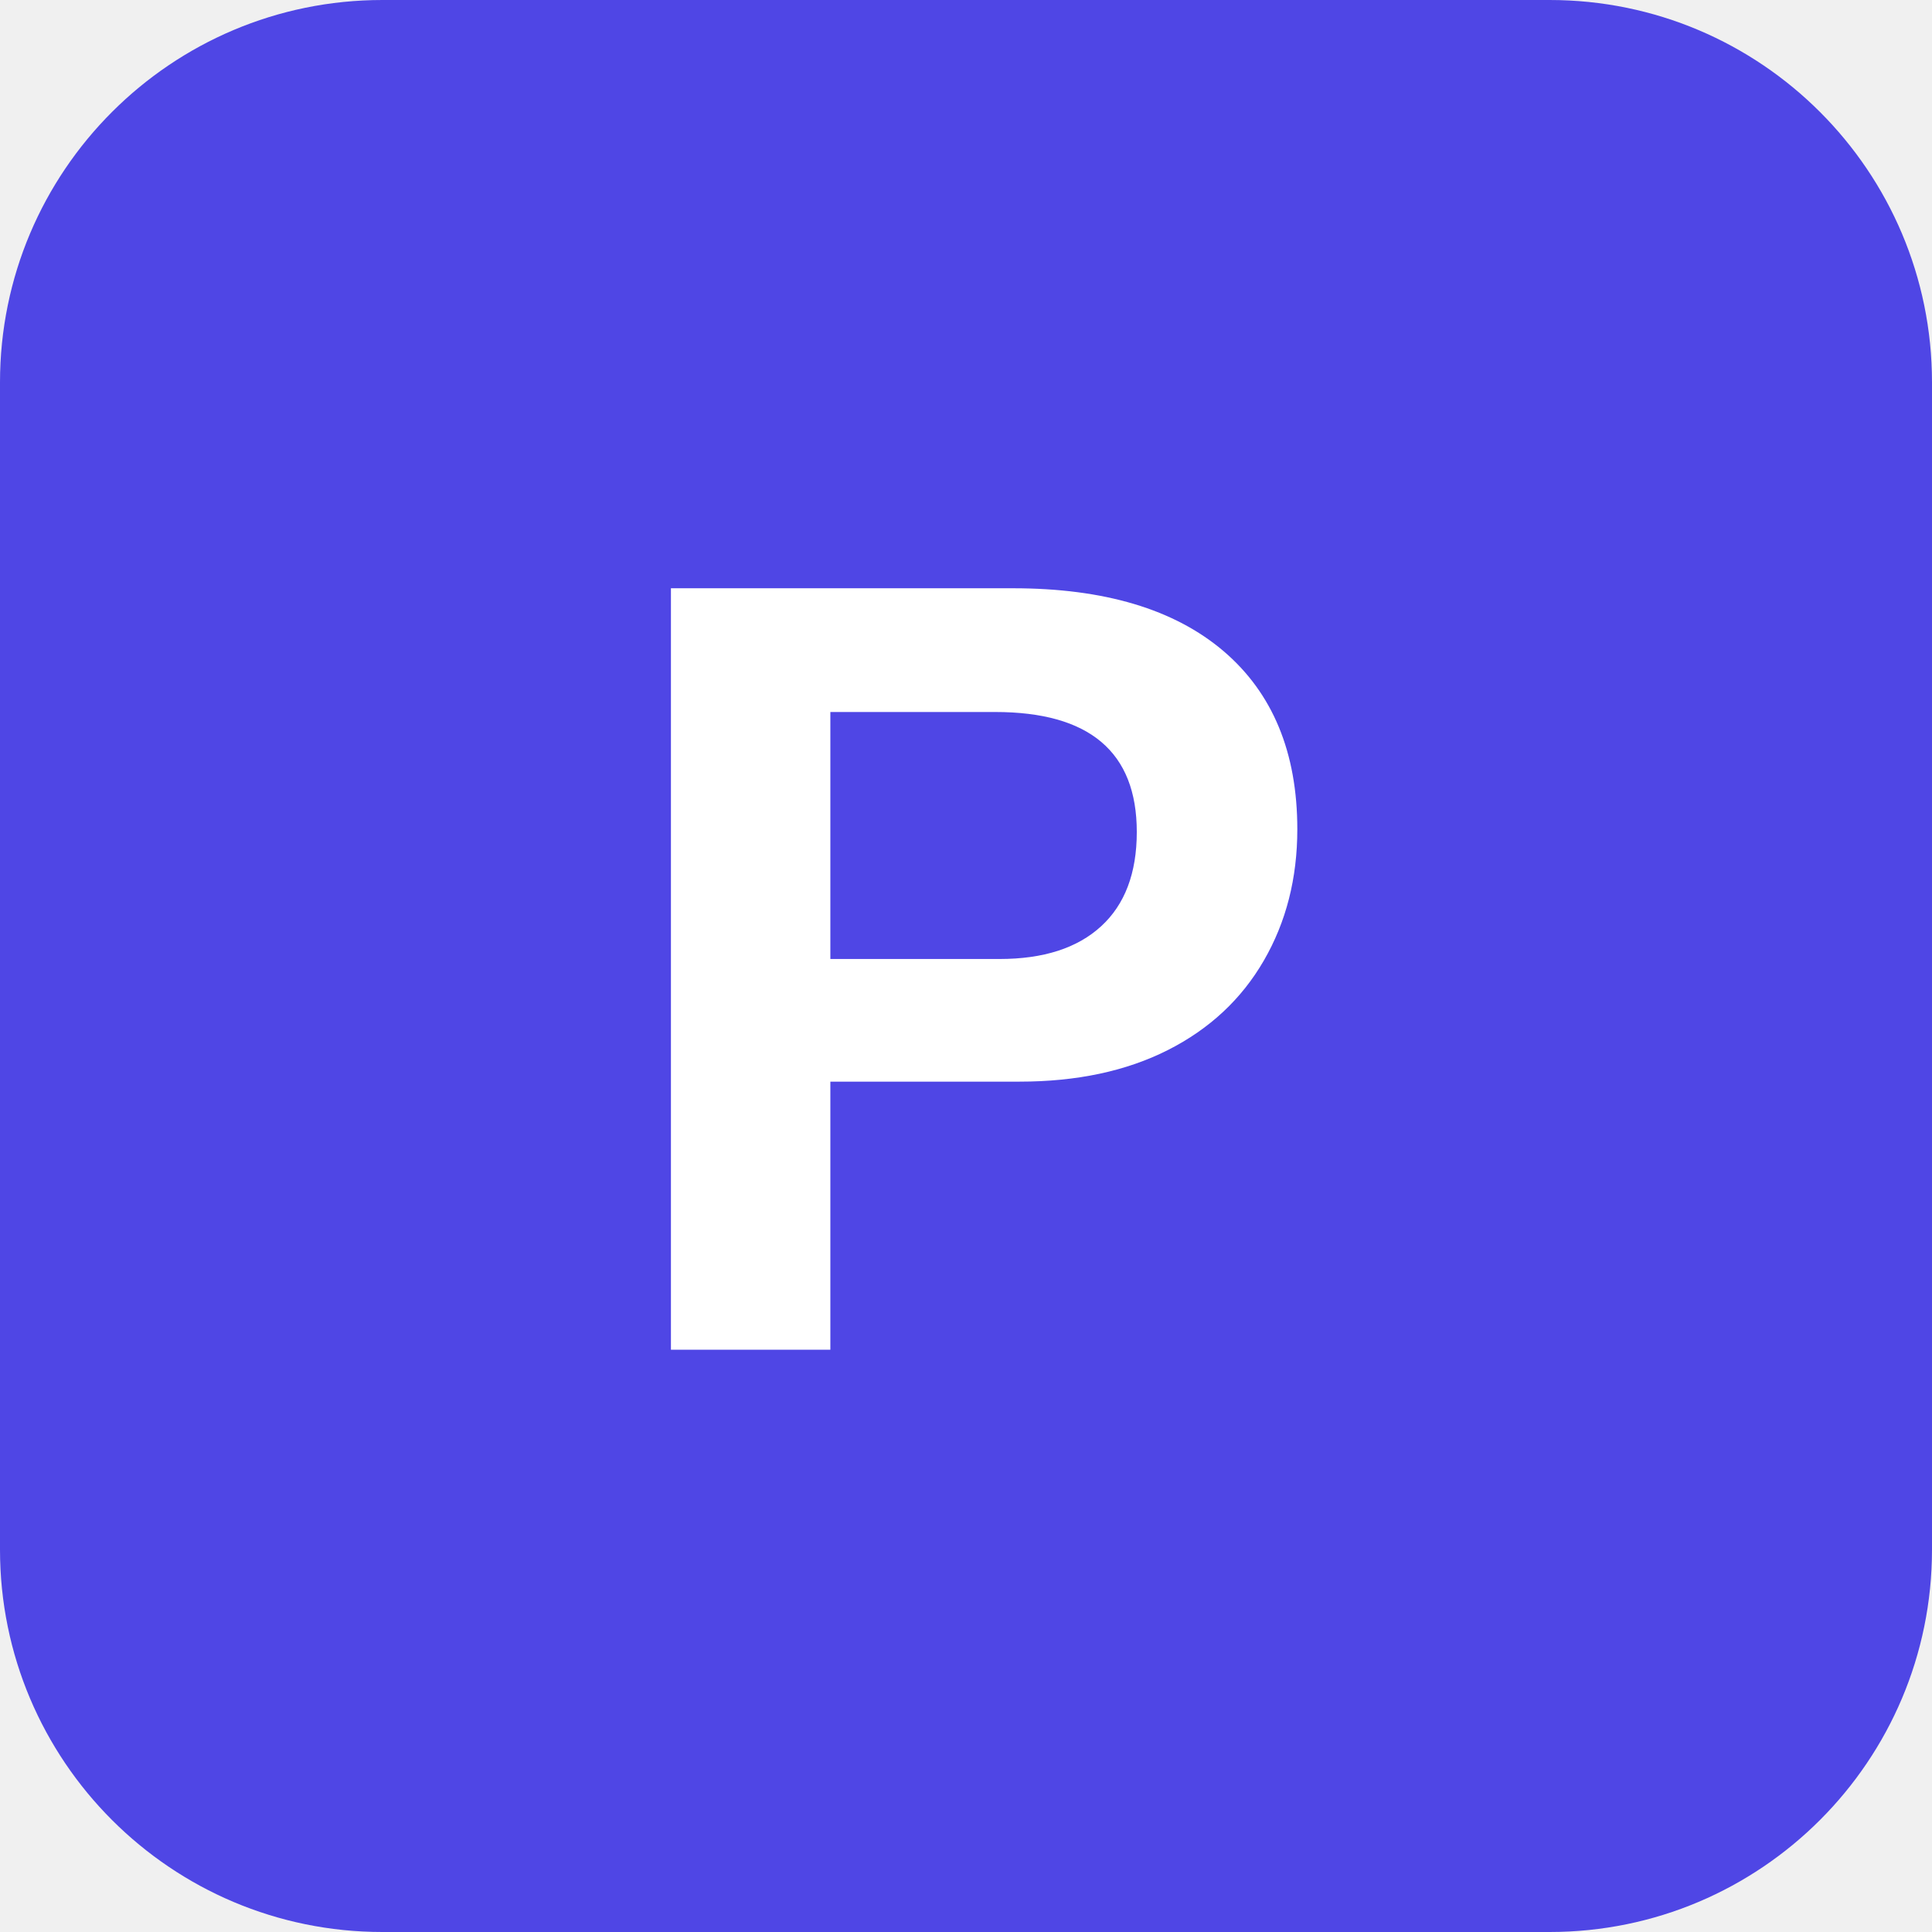
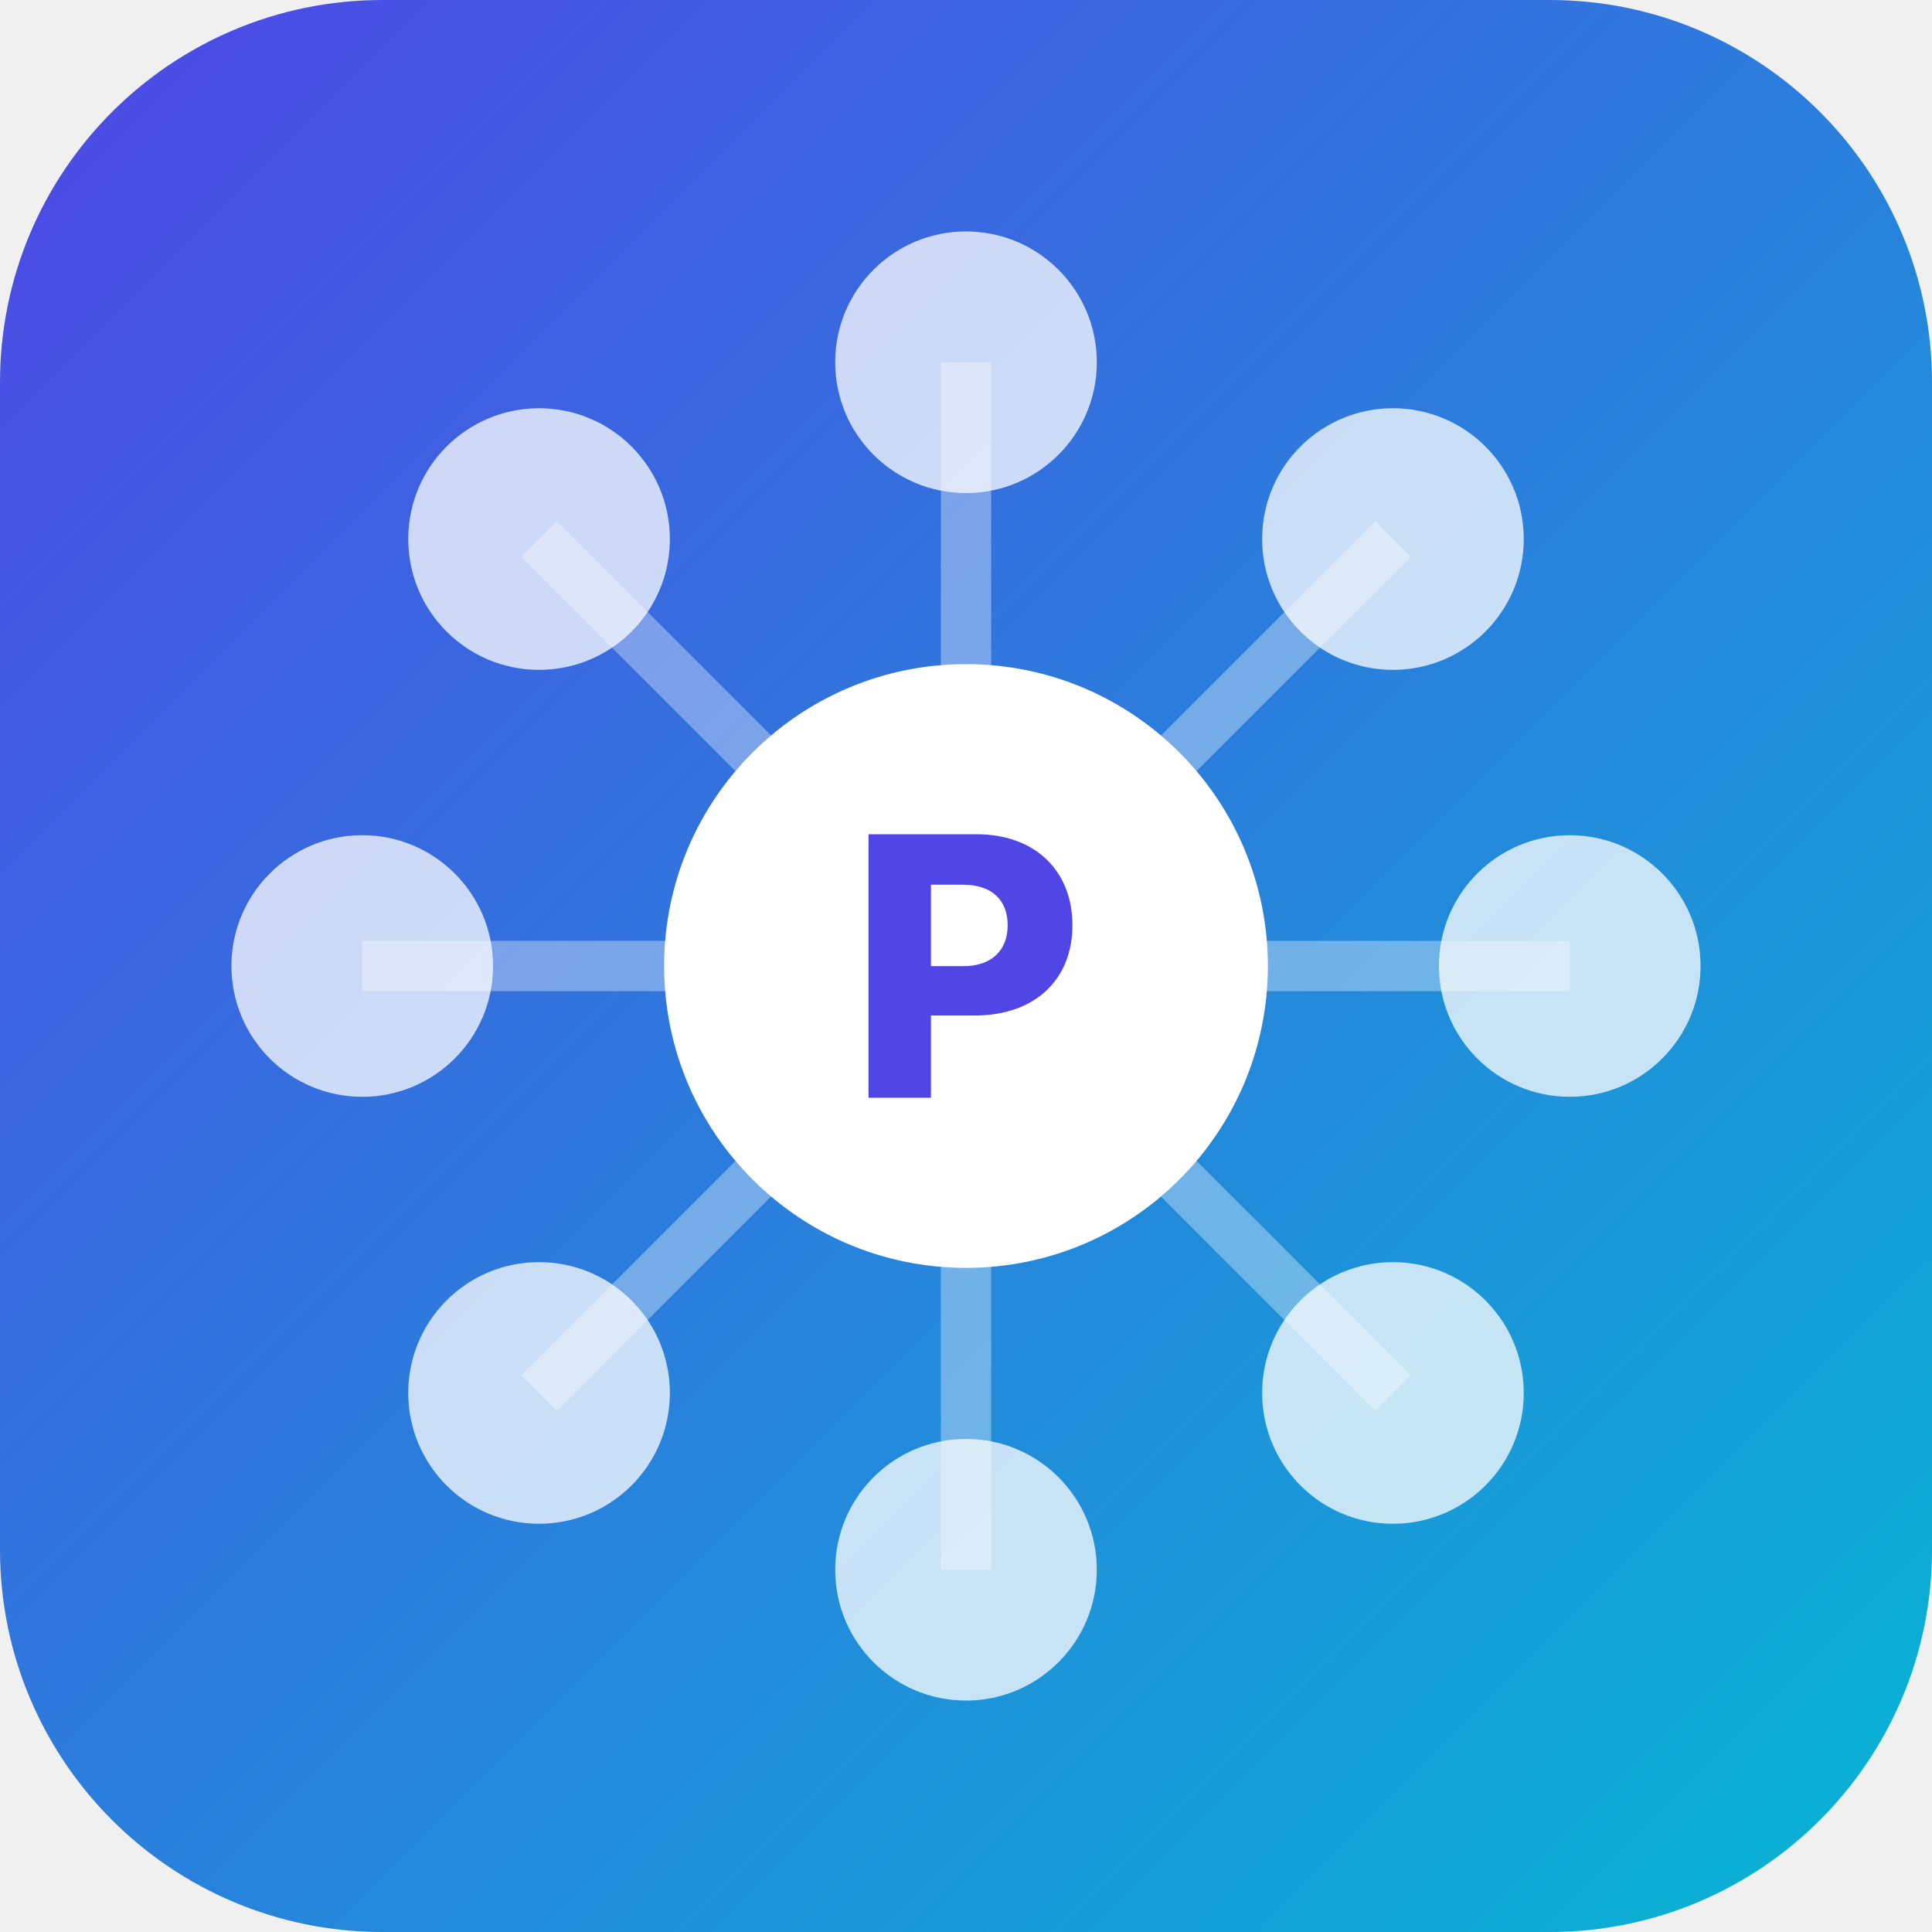
- <svg xmlns="http://www.w3.org/2000/svg" width="192" height="192" viewBox="0 0 192 192">
-   <rect width="192" height="192" rx="38" fill="#4f46e5" />
-   <text x="96" y="96" font-family="Arial,sans-serif" font-size="110" font-weight="bold" fill="white" text-anchor="middle" dominant-baseline="central">P</text>
+ <svg xmlns="http://www.w3.org/2000/svg" width="192" height="192" viewBox="0 0 192 192" fill="none">
+   <rect width="192" height="192" rx="38" fill="url(#ati-lg)" />
+   <line x1="96" y1="96" x2="96" y2="36" stroke="rgba(255,255,255,0.35)" stroke-width="5" />
+   <line x1="96" y1="96" x2="138.43" y2="53.57" stroke="rgba(255,255,255,0.35)" stroke-width="5" />
+   <line x1="96" y1="96" x2="156" y2="96" stroke="rgba(255,255,255,0.35)" stroke-width="5" />
+   <line x1="96" y1="96" x2="138.43" y2="138.43" stroke="rgba(255,255,255,0.35)" stroke-width="5" />
+   <line x1="96" y1="96" x2="96" y2="156" stroke="rgba(255,255,255,0.35)" stroke-width="5" />
+   <line x1="96" y1="96" x2="53.57" y2="138.43" stroke="rgba(255,255,255,0.35)" stroke-width="5" />
+   <line x1="96" y1="96" x2="36" y2="96" stroke="rgba(255,255,255,0.35)" stroke-width="5" />
+   <line x1="96" y1="96" x2="53.57" y2="53.57" stroke="rgba(255,255,255,0.35)" stroke-width="5" />
+   <circle cx="96" cy="36" r="13" fill="rgba(255,255,255,0.75)" />
+   <circle cx="138.43" cy="53.57" r="13" fill="rgba(255,255,255,0.75)" />
+   <circle cx="156" cy="96" r="13" fill="rgba(255,255,255,0.75)" />
+   <circle cx="138.43" cy="138.43" r="13" fill="rgba(255,255,255,0.75)" />
+   <circle cx="96" cy="156" r="13" fill="rgba(255,255,255,0.75)" />
+   <circle cx="53.57" cy="138.43" r="13" fill="rgba(255,255,255,0.75)" />
+   <circle cx="36" cy="96" r="13" fill="rgba(255,255,255,0.75)" />
+   <circle cx="53.57" cy="53.57" r="13" fill="rgba(255,255,255,0.75)" />
+   <circle cx="96" cy="96" r="30" fill="white" />
+   <text x="96" y="96" text-anchor="middle" dominant-baseline="central" font-size="36" font-weight="800" fill="#4F46E5" font-family="Inter,Arial,sans-serif">P</text>
+   <defs>
+     <linearGradient id="ati-lg" x1="0" y1="0" x2="192" y2="192" gradientUnits="userSpaceOnUse">
+       <stop stop-color="#4F46E5" />
+       <stop offset="1" stop-color="#06B6D4" />
+     </linearGradient>
+   </defs>
</svg>
